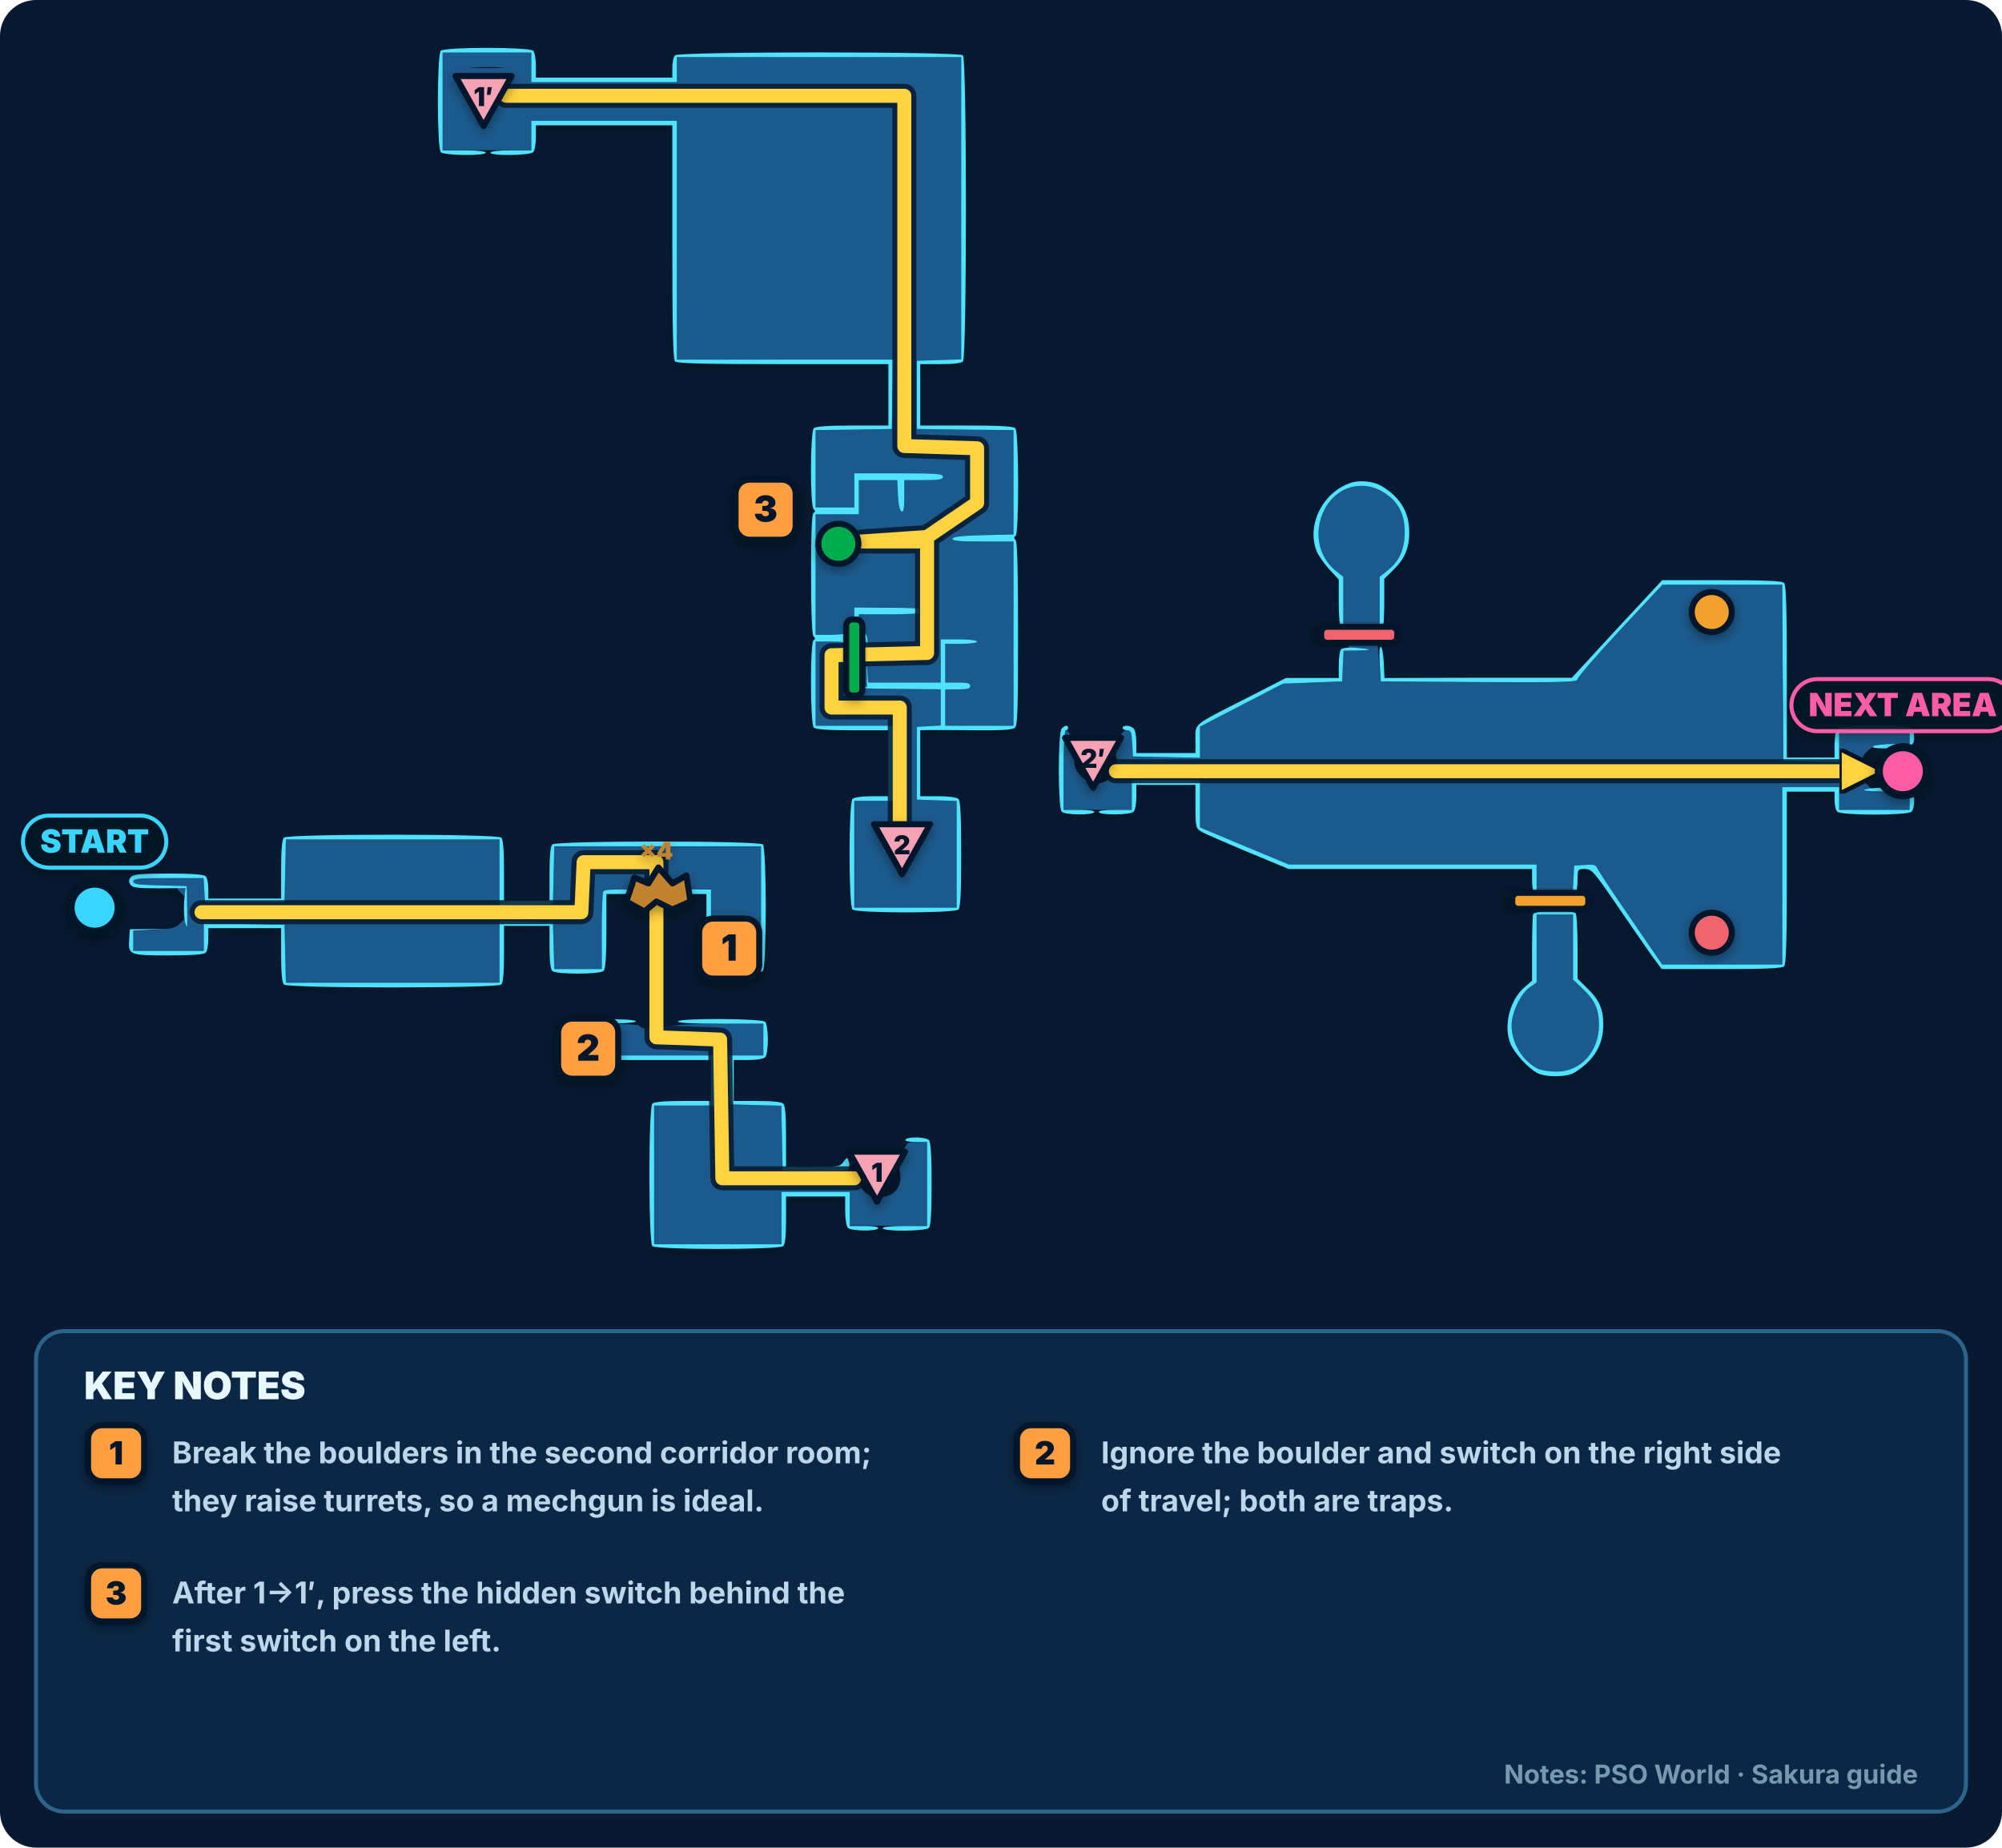
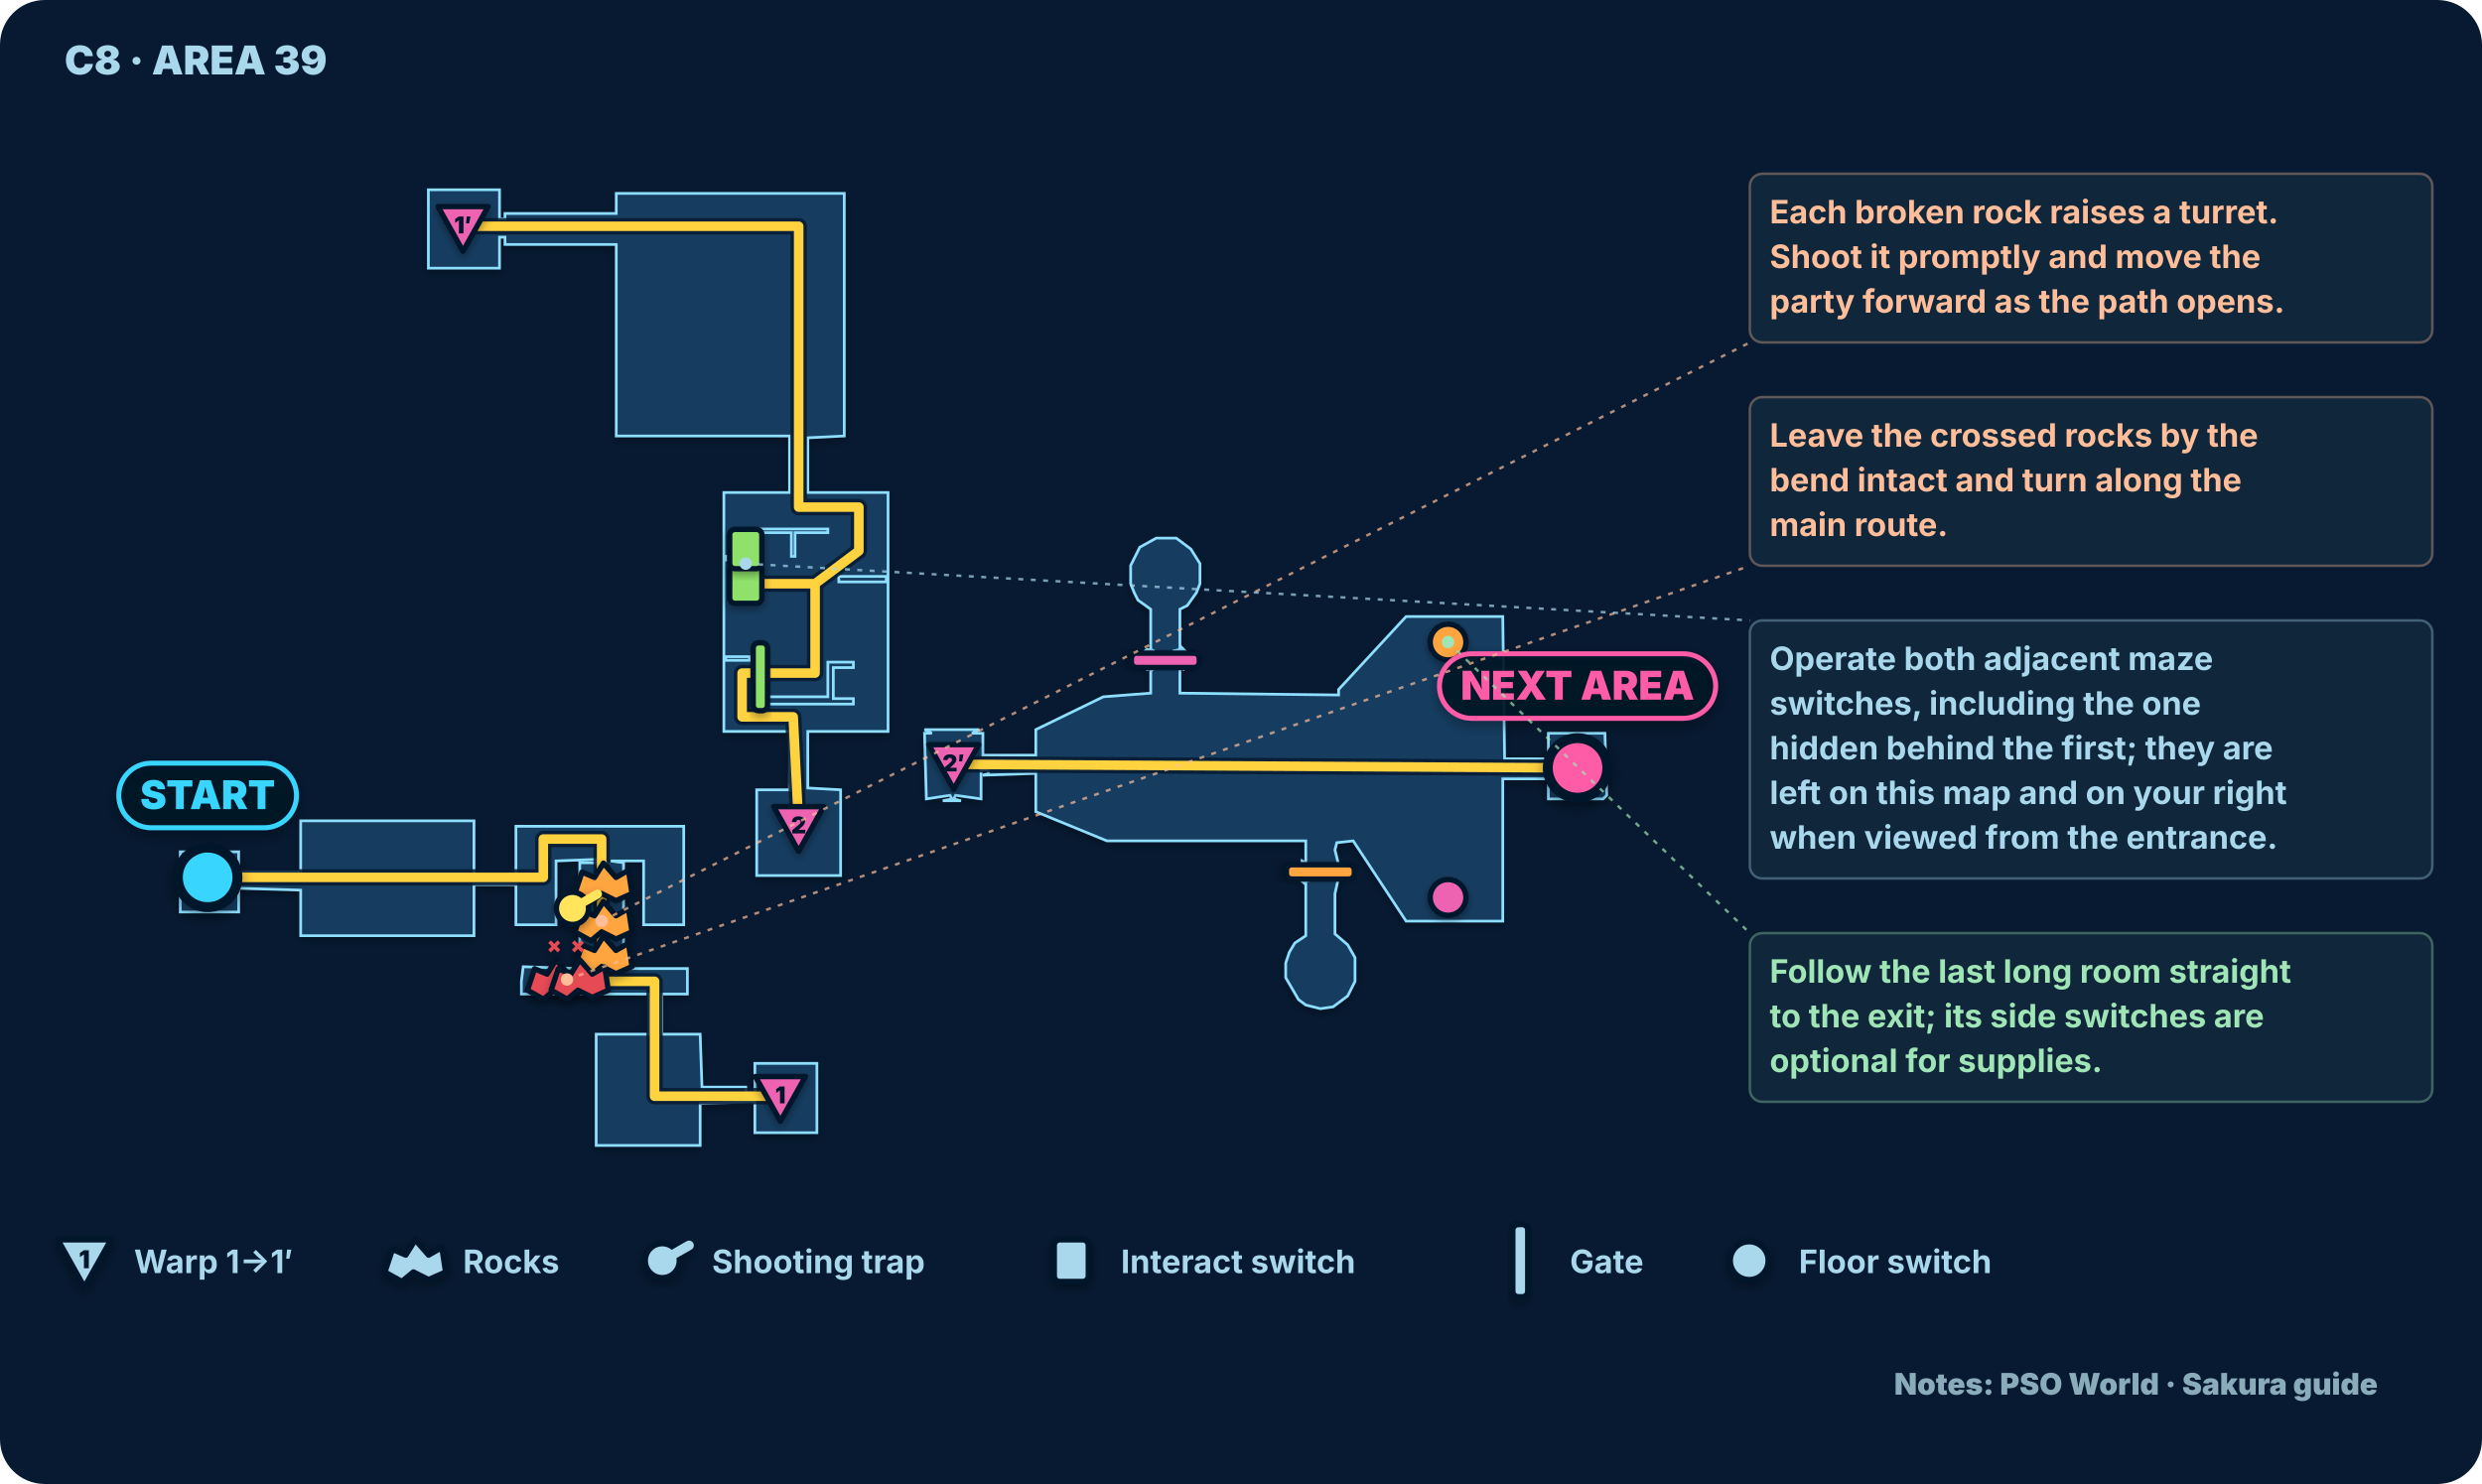
- <svg xmlns="http://www.w3.org/2000/svg" viewBox="0 0 1000 923" role="img" aria-labelledby="title desc" shape-rendering="geometricPrecision">
+ <svg xmlns="http://www.w3.org/2000/svg" viewBox="0 0 1000 598" role="img" aria-labelledby="title desc" shape-rendering="geometricPrecision">
  <defs>
    <filter id="shadow" x="-30%" y="-30%" width="160%" height="160%">
      <feDropShadow dx="0" dy="2" stdDeviation="2.5" flood-color="#000" flood-opacity=".35" />
    </filter>
-     <pattern id="dark-hatch" width="8.802" height="8.802" patternUnits="userSpaceOnUse" patternTransform="rotate(45)">
-       <rect width="8.802" height="8.802" fill="#000" fill-opacity=".25" />
-       <path d="M0 0V8.802" stroke="#4fe3ff" stroke-opacity=".25" stroke-width="2.641" />
+     <pattern id="dark-hatch" width="13.607" height="13.607" patternUnits="userSpaceOnUse" patternTransform="rotate(45)">
+       <rect width="13.607" height="13.607" fill="#000" fill-opacity=".25" />
+       <path d="M0 0V13.607" stroke="#4fe3ff" stroke-opacity=".25" stroke-width="4.082" />
    </pattern>
    <marker id="arrow-main" viewBox="0 0 10 10" refX="6" refY="5" markerWidth="3.2" markerHeight="3.2" orient="auto-start-reverse">
      <path d="M0 0 10 5 0 10Z" fill="#ffd23f" stroke="#061329" stroke-width="1" />
    </marker>
    <marker id="arrow-split" viewBox="0 0 10 10" refX="6" refY="5" markerWidth="3.2" markerHeight="3.2" orient="auto-start-reverse">
      <path d="M0 0 10 5 0 10Z" fill="#f5f7ff" stroke="#061329" stroke-width="1" />
    </marker>
    <marker id="arrow-solo" viewBox="0 0 10 10" refX="6" refY="5" markerWidth="3.2" markerHeight="3.2" orient="auto-start-reverse">
      <path d="M0 0 10 5 0 10Z" fill="#b48cff" stroke="#061329" stroke-width="1" />
    </marker>
  </defs>
-   <rect width="1000" height="923" rx="18" fill="#071a31" />
-   <g transform="translate(-35.6686 24) scale(1.13609)">
+   <rect width="1000" height="598" rx="18" fill="#071a31" />
+   <text x="26" y="30" text-anchor="start" fill="#a9d8ed" font-family="system-ui,-apple-system,sans-serif" font-size="16" font-weight="900">C8 · AREA 39</text>
+   <g transform="translate(6.49398 75) scale(0.73494)">
    <g filter="url(#shadow)">
-       <g transform="translate(0,548) scale(0.1,-0.1)" fill="#1f5a8c" stroke="none">
-         <path d="M2260 5245 l0 -214 195 0 195 0 0 64 0 65 320 0 320 0 0 -525 0 -525 475 0 476 0 -3 -152 -3 -153 -167 -3 -168 -2 0 -170 0 -170 85 0 85 0 0 75 0 75 195 0 c167 0 195 -2 195 -15 0 -12 -16 -15 -85 -15 l-85 0 0 -71 c0 -52 -3 -70 -12 -67 -8 3 -14 29 -16 71 l-3 67 -84 0 -85 0 0 -75 0 -75 -95 0 -95 0 0 -265 0 -265 68 0 c86 1 102 12 102 74 l0 46 153 0 c89 0 146 -4 138 -9 -11 -7 -11 -9 0 -14 8 -3 -50 -6 -128 -6 l-143 -1 0 -33 c0 -21 7 -36 20 -45 15 -9 20 -22 18 -55 l-1 -42 -4 42 c-5 51 -27 68 -64 50 -20 -10 -24 -19 -22 -52 0 -25 -1 -30 -4 -12 -4 26 -6 27 -69 27 l-64 0 0 -185 0 -185 170 0 170 0 0 -165 0 -165 -85 0 -85 0 0 -235 0 -235 225 0 225 0 0 235 0 234 -87 3 -88 3 0 160 0 160 53 3 52 3 0 80 0 79 -197 2 c-109 1 -182 3 -163 5 l35 4 -1 62 c-1 56 0 57 3 10 l4 -53 159 0 160 0 0 95 0 95 80 0 c47 0 80 -4 80 -10 0 -6 -30 -10 -70 -10 l-70 0 0 -85 0 -85 55 0 c42 0 55 -3 55 -15 0 -12 -13 -15 -55 -15 l-55 0 0 -80 0 -80 150 0 150 0 0 405 0 405 -136 0 c-104 0 -135 3 -132 13 3 8 42 13 136 15 l132 3 0 229 0 230 -212 2 -213 3 0 150 0 150 98 3 97 3 0 664 0 665 -625 0 -625 0 0 -55 0 -55 -320 0 -320 0 0 65 0 65 -195 0 -195 0 0 -215z m263 148 c-34 -2 -93 -2 -130 0 -37 2 -9 3 62 3 72 0 102 -1 68 -3z M6258 3550 c-57 -17 -97 -51 -122 -102 -47 -94 -26 -205 50 -266 l34 -27 0 -107 0 -108 80 0 80 0 0 108 0 107 35 28 c52 41 75 94 75 169 0 47 -6 73 -23 103 -41 73 -139 117 -209 95z M7436 2920 c-102 -110 -186 -207 -186 -215 0 -13 -52 -15 -432 -13 l-433 3 -8 90 c-5 50 -8 102 -8 118 0 27 -1 27 -64 27 l-63 0 0 -45 0 -44 51 -4 52 -3 -62 -2 -62 -2 -3 -67 -3 -68 -130 -5 -130 -5 -182 -94 -183 -95 0 -68 0 -69 -147 3 -148 3 -3 58 c-3 49 -6 57 -23 57 -28 0 -60 -72 -49 -110 28 -97 -78 -164 -150 -95 -32 31 -39 56 -28 99 8 30 -22 106 -42 106 -6 0 -10 -67 -10 -174 l0 -175 150 0 150 0 0 65 0 64 150 0 150 0 0 -104 0 -103 195 -82 195 -81 545 0 545 0 0 -60 0 -60 80 0 79 0 3 58 3 57 48 3 c38 3 48 0 54 -15 4 -10 69 -109 146 -220 l139 -203 264 0 264 0 0 390 0 390 125 0 125 0 0 -50 0 -50 155 0 155 0 0 40 0 40 -112 1 c-62 1 -100 4 -84 6 l28 5 -23 24 c-17 18 -22 36 -22 70 0 40 4 51 31 76 29 25 39 28 107 28 l75 0 0 30 0 30 -155 0 -155 0 0 -70 0 -71 -122 3 -123 3 -3 388 -2 387 -264 0 -263 0 -187 -200z M1568 1863 l-3 -138 -175 0 -175 0 -3 53 -3 52 -155 0 c-129 0 -154 -2 -154 -15 0 -12 22 -15 118 -17 l117 -3 1 -100 c1 -55 -1 -87 -3 -71 l-5 28 -24 -23 c-21 -19 -38 -23 -114 -27 l-90 -4 0 -44 0 -44 155 0 155 0 0 60 0 60 178 -2 177 -3 3 -127 3 -128 469 0 470 0 0 135 0 136 118 -3 117 -3 3 -102 3 -103 104 0 105 0 2 173 3 172 85 3 c46 2 90 8 97 14 18 15 89 14 108 -2 10 -9 43 -12 100 -11 l85 2 0 -175 0 -176 110 0 110 0 0 270 0 270 -455 0 -454 0 -3 -127 -3 -128 -117 -3 -118 -3 0 146 0 145 -470 0 -469 0 -3 -137z M1105 1770 c10 -11 20 -20 22 -20 1 0 3 9 3 20 0 14 -7 20 -22 20 -20 0 -21 -1 -3 -20z M7083 1720 l0 -40 67 0 67 0 0 40 0 40 -67 0 -67 0 0 -40z M7070 1521 l0 -150 -31 -22 c-40 -28 -79 -111 -79 -167 0 -76 46 -154 113 -189 16 -8 54 -14 85 -14 106 0 186 88 186 206 -1 71 -17 107 -74 161 l-40 38 0 143 0 143 -80 0 -80 0 0 -149z M2780 1120 l0 -70 340 0 340 0 0 -110 0 -110 -135 0 -135 0 0 -305 0 -305 280 0 280 0 0 115 0 115 150 0 150 0 0 -74 0 -74 170 -1 170 -1 0 185 0 185 -44 0 c-43 0 -44 -1 -64 -50 -14 -34 -18 -58 -13 -77 17 -66 -21 -116 -89 -116 -47 0 -73 20 -102 78 -12 22 -24 42 -28 45 -4 3 -10 12 -14 20 -3 8 -4 5 -2 -8 l4 -23 -141 3 -142 3 -3 142 -3 142 -112 3 -112 3 -3 108 -3 107 76 0 75 0 0 70 0 70 -187 0 c-131 0 -204 -5 -242 -15 -53 -14 -106 -11 -117 6 -3 5 -81 9 -175 9 l-169 0 0 -70z" />
+       <g id="c8-floor" data-source="PSO World area_39.png">
+         <defs>
+           <clipPath id="c8-floor-clip">
+             <path d="M226 24L226 45L265 45L265 28L268 28L268 32L329 32L329 137L424 137L424 168L388 168L388 299L424 299L424 331L406 331L406 378L452 378L452 331L434 330L434 299L478 299L478 168L434 168L434 138L454 137L454 4L329 4L329 15L268 15L268 18L265 18L265 2L226 2Z M625 193L616 198L611 208L611 218L613 223L615 227L622 232L622 254L624 255L620 254L614 259L620 265L624 264L622 266L622 278L596 280L559 298L559 312L530 312L530 300L524 300L528 298L498 298L502 300L498 300L499 336L512 334L513 336L508 337L518 337L514 336L515 334L529 336L529 320L533 320L533 322L530 323L559 322L559 343L598 359L707 359L707 371L705 370L705 372L702 372L699 376L706 382L706 380L712 380L707 381L707 411L701 415L698 420L696 426L696 434L703 446L707 449L715 451L722 450L730 444L734 436L734 423L730 416L723 410L723 388L725 379L730 375L729 372L725 372L723 364L724 360L733 359L762 403L815 403L815 325L840 325L840 336L870 336L872 334L871 300L840 300L840 314L816 314L815 236L762 236L725 276L725 279L638 278L638 264L640 265L643 261L646 261L646 258L644 258L639 253L639 255L634 255L638 254L638 232L642 230L647 223L649 218L649 207L644 199L636 193Z M156 362L156 376L122 376L122 365L90 365L90 398L122 398L122 385L156 386L156 411L251 411L251 383L274 383L274 405L296 405L296 370L322 369L324 371L309 371L309 429L278 428L277 436L277 443L347 443L347 465L318 465L318 526L375 526L375 503L405 502L405 519L439 519L439 481L405 481L405 497L400 497L400 494L376 494L375 465L354 465L354 443L368 443L368 429L333 429L333 371L326 370L344 370L344 405L366 405L366 351L274 351L274 378L251 378L251 348L156 348Z" clip-rule="evenodd" />
+           </clipPath>
+           <pattern id="c8-dark-hatch" width="8" height="8" patternUnits="userSpaceOnUse">
+             <path d="M-2 2L2-2M0 8L8 0M6 10L10 6" fill="none" stroke="#4fe3ff" stroke-opacity=".18" stroke-width="1" />
+           </pattern>
+         </defs>
+         <path d="M226 24L226 45L265 45L265 28L268 28L268 32L329 32L329 137L424 137L424 168L388 168L388 299L424 299L424 331L406 331L406 378L452 378L452 331L434 330L434 299L478 299L478 168L434 168L434 138L454 137L454 4L329 4L329 15L268 15L268 18L265 18L265 2L226 2Z M625 193L616 198L611 208L611 218L613 223L615 227L622 232L622 254L624 255L620 254L614 259L620 265L624 264L622 266L622 278L596 280L559 298L559 312L530 312L530 300L524 300L528 298L498 298L502 300L498 300L499 336L512 334L513 336L508 337L518 337L514 336L515 334L529 336L529 320L533 320L533 322L530 323L559 322L559 343L598 359L707 359L707 371L705 370L705 372L702 372L699 376L706 382L706 380L712 380L707 381L707 411L701 415L698 420L696 426L696 434L703 446L707 449L715 451L722 450L730 444L734 436L734 423L730 416L723 410L723 388L725 379L730 375L729 372L725 372L723 364L724 360L733 359L762 403L815 403L815 325L840 325L840 336L870 336L872 334L871 300L840 300L840 314L816 314L815 236L762 236L725 276L725 279L638 278L638 264L640 265L643 261L646 261L646 258L644 258L639 253L639 255L634 255L638 254L638 232L642 230L647 223L649 218L649 207L644 199L636 193Z M156 362L156 376L122 376L122 365L90 365L90 398L122 398L122 385L156 386L156 411L251 411L251 383L274 383L274 405L296 405L296 370L322 369L324 371L309 371L309 429L278 428L277 436L277 443L347 443L347 465L318 465L318 526L375 526L375 503L405 502L405 519L439 519L439 481L405 481L405 497L400 497L400 494L376 494L375 465L354 465L354 443L368 443L368 429L333 429L333 371L326 370L344 370L344 405L366 405L366 351L274 351L274 378L251 378L251 348L156 348Z" fill="#173d60" fill-rule="evenodd" />
+         <g id="c8-dark-rooms" clip-path="url(#c8-floor-clip)">
+           <path d="" fill="#102b42" />
+           <path d="" fill="url(#c8-dark-hatch)" />
+         </g>
      </g>
    </g>
-     <g transform="translate(0,548) scale(0.1,-0.1)" fill="#4fe3ff" stroke="none">
-       <path d="M2252 5468 c-17 -17 -17 -429 0 -446 15 -15 198 -17 198 -2 0 6 -38 10 -95 10 l-95 0 0 215 0 215 195 0 195 0 0 -65 0 -65 320 0 320 0 0 55 0 55 625 0 625 0 0 -665 0 -664 -97 -3 -98 -3 0 -150 0 -150 213 -3 212 -2 0 -230 0 -229 -132 -3 c-94 -2 -133 -7 -136 -15 -3 -10 28 -13 132 -13 l136 0 0 -405 0 -405 -150 0 -150 0 0 80 0 80 55 0 c42 0 55 3 55 15 0 12 -13 15 -55 15 l-55 0 0 85 0 85 70 0 c40 0 70 4 70 10 0 6 -33 10 -80 10 l-80 0 0 -95 0 -95 -160 0 -159 0 -4 53 c-3 47 -4 46 -3 -10 l1 -62 -35 -4 c-19 -2 54 -4 163 -5 l197 -2 0 -79 0 -80 -52 -3 -53 -3 0 -160 0 -160 88 -3 87 -3 0 -234 0 -235 -225 0 -225 0 0 235 0 235 85 0 85 0 0 165 0 165 -170 0 -170 0 0 185 0 185 64 0 c63 0 65 -1 69 -27 3 -18 4 -13 4 12 -2 33 2 42 22 52 37 18 59 1 64 -50 l4 -42 1 42 c2 33 -3 46 -18 55 -13 9 -20 24 -20 45 l0 33 143 0 c83 0 136 4 128 9 -11 7 -11 9 0 14 8 3 -55 6 -138 6 l-153 1 0 -46 c0 -62 -16 -73 -102 -74 l-68 0 0 265 0 265 95 0 95 0 0 75 0 75 85 0 84 0 3 -67 c2 -42 8 -68 16 -71 9 -3 12 15 12 67 l0 71 85 0 c69 0 85 3 85 15 0 13 -28 15 -195 15 l-195 0 0 -75 0 -75 -85 0 -85 0 0 170 0 170 168 2 167 3 3 153 3 152 -476 0 -475 0 0 525 0 525 -320 0 -320 0 0 -65 0 -65 -90 0 c-53 0 -90 -4 -90 -10 0 -15 173 -13 188 2 7 7 12 36 12 65 l0 53 300 0 300 0 0 -513 c0 -386 3 -516 12 -525 9 -9 128 -12 475 -12 l463 0 0 -135 0 -135 -158 0 c-110 0 -162 -4 -170 -12 -16 -16 -17 -339 -1 -355 8 -8 8 -13 0 -17 -8 -5 -11 -91 -11 -270 0 -175 4 -266 11 -273 8 -8 8 -13 0 -17 -16 -10 -15 -368 1 -384 8 -8 60 -12 170 -12 l158 0 0 -145 0 -145 -73 0 c-43 0 -78 -5 -85 -12 -17 -17 -17 -469 0 -486 17 -17 449 -17 466 0 9 9 12 77 12 243 0 166 -3 234 -12 243 -7 7 -43 12 -90 12 l-78 0 0 145 0 145 48 1 c26 0 116 0 200 -1 105 -1 158 2 168 11 12 10 14 77 14 413 0 276 -3 405 -11 413 -8 8 -8 13 0 17 16 10 15 458 -1 474 -9 9 -70 12 -215 12 l-203 0 0 135 0 135 88 0 c55 0 92 4 100 12 17 17 17 1329 0 1346 -17 17 -1249 17 -1266 0 -7 -7 -12 -31 -12 -55 l0 -43 -300 0 -300 0 0 53 c0 29 -5 58 -12 65 -17 17 -389 17 -406 0z M6247 3566 c-121 -44 -190 -188 -143 -301 8 -18 33 -54 55 -78 l41 -44 0 -101 c0 -63 4 -103 11 -108 6 -3 49 -7 95 -8 61 -1 85 3 89 12 3 8 5 57 5 111 l0 97 36 35 c53 51 74 98 74 169 0 88 -38 153 -120 203 -38 23 -100 29 -143 13z m158 -45 c58 -39 85 -92 85 -169 0 -75 -23 -128 -75 -169 l-35 -28 0 -107 0 -108 -80 0 -80 0 0 108 0 107 -34 27 c-76 61 -97 172 -50 266 53 106 173 139 269 73z M7423 2926 l-198 -215 -412 0 -412 -1 -3 67 c-2 36 -7 68 -13 70 -6 2 -8 -25 -5 -74 l5 -78 433 -3 c380 -2 432 0 432 13 0 8 84 105 186 215 l187 200 263 0 264 0 2 -387 3 -388 123 -3 122 -3 0 71 0 70 155 0 155 0 0 -30 0 -30 -72 0 c-40 0 -80 -5 -88 -10 -10 -7 12 -10 70 -10 93 0 110 8 110 50 0 14 -5 31 -12 38 -17 17 -309 17 -326 0 -7 -7 -12 -38 -12 -70 l0 -58 -105 0 -105 0 0 378 c0 281 -3 381 -12 390 -9 9 -84 12 -274 12 l-262 0 -199 -214z M6210 2836 c-5 -5 -10 -36 -10 -68 l0 -58 -116 0 -116 0 -166 -85 c-248 -126 -232 -113 -232 -185 l0 -60 -130 0 -130 0 0 48 c0 26 -5 53 -12 60 -15 15 -48 16 -48 2 0 -5 9 -10 20 -10 16 0 19 -8 22 -57 l3 -58 148 -3 147 -3 0 69 0 68 183 95 182 94 130 5 130 5 3 68 3 67 62 1 c70 1 66 5 -10 12 -29 2 -57 -1 -63 -7z M4982 2488 c-17 -17 -17 -349 0 -366 15 -15 134 -16 143 -2 4 6 -20 10 -64 10 l-71 0 0 175 c0 110 4 175 10 175 6 0 10 5 10 10 0 14 -13 13 -28 -2z M5290 2195 l0 -65 -76 0 c-47 0 -73 -4 -69 -10 9 -14 138 -13 153 2 7 7 12 36 12 65 l0 53 130 0 130 0 0 -95 c0 -87 2 -96 23 -109 12 -8 104 -48 204 -90 l183 -76 535 0 535 0 0 -47 c0 -27 4 -52 8 -58 4 -5 45 -10 92 -10 47 0 88 5 92 10 4 6 8 31 8 58 0 46 0 47 33 47 30 -1 38 -10 142 -162 61 -89 129 -188 152 -220 l43 -58 263 0 c191 0 266 3 275 12 9 9 12 109 12 390 l0 378 105 0 105 0 0 -38 c0 -21 5 -43 12 -50 17 -17 309 -17 326 0 16 16 16 80 0 96 -13 13 -153 15 -203 2 -20 -5 9 -8 83 -9 l112 -1 0 -40 0 -40 -155 0 -155 0 0 50 0 50 -125 0 -125 0 0 -390 0 -390 -264 0 -264 0 -139 203 c-77 111 -142 210 -146 220 -6 15 -16 18 -54 15 l-48 -3 -3 -57 -3 -58 -79 0 -80 0 0 60 0 60 -545 0 -545 0 -195 81 -195 82 0 103 0 104 -150 0 -150 0 0 -65z M1562 2008 c-8 -8 -12 -54 -12 -140 l0 -128 -160 0 -160 0 0 43 c0 24 -5 48 -12 55 -8 8 -59 12 -164 12 -126 0 -154 -3 -165 -16 -9 -11 -10 -20 -2 -32 9 -14 29 -17 126 -17 l116 1 -5 -56 c-3 -30 -1 -73 4 -95 9 -34 10 -24 9 60 l-2 100 -117 3 c-96 2 -118 5 -118 17 0 13 25 15 154 15 l155 0 3 -52 3 -53 175 0 175 0 3 138 3 137 469 0 470 0 0 -145 0 -146 118 3 117 3 3 128 3 127 454 0 455 0 0 -270 0 -270 -110 0 -110 0 0 175 0 175 -80 0 c-47 0 -80 -4 -80 -10 0 -6 30 -10 70 -10 l70 0 0 -163 c0 -113 4 -167 12 -175 16 -16 220 -16 236 0 17 17 17 539 0 556 -17 17 -909 17 -926 0 -8 -8 -12 -52 -12 -130 l0 -118 -100 0 -100 0 0 133 c0 90 -4 137 -12 145 -17 17 -939 17 -956 0z M2967 1773 c-4 -3 -7 -82 -7 -175 l0 -168 -105 0 -104 0 -3 103 -3 102 -117 3 -118 3 0 -136 0 -135 -470 0 -469 0 -3 128 -3 127 -177 3 -178 2 0 -60 0 -60 -155 0 -155 0 0 45 0 44 78 4 77 3 -85 0 -85 -1 -3 -43 c-5 -70 0 -72 172 -72 105 0 156 4 164 12 7 7 12 34 12 60 l0 48 160 0 160 0 0 -118 c0 -78 4 -122 12 -130 17 -17 939 -17 956 0 8 8 12 53 12 135 l0 123 100 0 100 0 0 -93 c0 -59 4 -97 12 -105 16 -16 210 -16 226 0 8 8 12 62 12 175 l0 163 69 0 c39 0 73 5 76 10 7 11 -147 14 -158 3z M7055 1672 c-3 -8 -5 -77 -5 -153 l0 -140 -31 -27 c-67 -56 -96 -171 -64 -250 18 -43 77 -107 118 -129 39 -20 131 -19 165 3 85 53 125 121 125 209 0 70 -17 110 -74 164 l-39 39 0 138 c0 77 -4 144 -8 149 -11 16 -181 13 -187 -3z m175 -145 l0 -143 40 -38 c57 -54 73 -90 74 -161 0 -118 -80 -206 -186 -206 -31 0 -69 6 -85 14 -67 35 -113 113 -113 189 0 56 39 139 79 167 l31 22 0 150 0 149 80 0 80 0 0 -143z M2772 1198 c-16 -16 -16 -140 0 -156 9 -9 98 -12 340 -12 l328 0 0 -90 0 -90 -123 0 c-82 0 -127 -4 -135 -12 -17 -17 -17 -609 0 -626 17 -17 559 -17 576 0 8 8 12 48 12 115 l0 103 130 0 130 0 0 -63 c0 -36 5 -68 12 -75 14 -14 124 -16 133 -2 4 6 -18 10 -59 10 l-66 0 0 75 0 75 -150 0 -150 0 0 -115 0 -115 -280 0 -280 0 0 305 0 305 135 0 135 0 0 110 0 110 -340 0 -340 0 0 70 0 70 165 0 c103 0 165 4 165 10 0 15 -323 13 -338 -2z M3295 1200 c-4 -7 60 -10 184 -10 l191 0 0 -70 0 -70 -75 0 -76 0 3 -107 3 -108 112 -3 112 -3 3 -142 3 -142 143 -3 c120 -2 143 0 148 13 4 8 3 23 -1 33 -6 15 -8 15 -22 -5 -15 -22 -22 -23 -134 -23 l-119 0 0 133 c0 90 -4 137 -12 145 -8 8 -48 12 -115 12 l-103 0 0 90 0 90 63 0 c36 0 68 5 75 12 7 7 12 40 12 78 0 38 -5 71 -12 78 -15 15 -374 17 -383 2z M4295 680 c-4 -6 13 -10 44 -10 l51 0 0 -185 0 -185 -101 0 c-64 0 -98 -4 -94 -10 9 -15 188 -13 203 2 8 8 12 66 12 193 0 127 -4 185 -12 193 -14 14 -94 16 -103 2z" />
+     <g id="c8-walls" fill="none" stroke="#8edfff" stroke-width="1.5" stroke-linejoin="miter">
+       <path d="M226 24L226 45L265 45L265 28L268 28L268 32L329 32L329 137L424 137L424 168L388 168L388 299L424 299L424 331L406 331L406 378L452 378L452 331L434 330L434 299L478 299L478 168L434 168L434 138L454 137L454 4L329 4L329 15L268 15L268 18L265 18L265 2L226 2Z M625 193L616 198L611 208L611 218L613 223L615 227L622 232L622 254L624 255L620 254L614 259L620 265L624 264L622 266L622 278L596 280L559 298L559 312L530 312L530 300L524 300L528 298L498 298L502 300L498 300L499 336L512 334L513 336L508 337L518 337L514 336L515 334L529 336L529 320L533 320L533 322L530 323L559 322L559 343L598 359L707 359L707 371L705 370L705 372L702 372L699 376L706 382L706 380L712 380L707 381L707 411L701 415L698 420L696 426L696 434L703 446L707 449L715 451L722 450L730 444L734 436L734 423L730 416L723 410L723 388L725 379L730 375L729 372L725 372L723 364L724 360L733 359L762 403L815 403L815 325L840 325L840 336L870 336L872 334L871 300L840 300L840 314L816 314L815 236L762 236L725 276L725 279L638 278L638 264L640 265L643 261L646 261L646 258L644 258L639 253L639 255L634 255L638 254L638 232L642 230L647 223L649 218L649 207L644 199L636 193Z M156 362L156 376L122 376L122 365L90 365L90 398L122 398L122 385L156 386L156 411L251 411L251 383L274 383L274 405L296 405L296 370L322 369L324 371L309 371L309 429L278 428L277 436L277 443L347 443L347 465L318 465L318 526L375 526L375 503L405 502L405 519L439 519L439 481L405 481L405 497L400 497L400 494L376 494L375 465L354 465L354 443L368 443L368 429L333 429L333 371L326 370L344 370L344 405L366 405L366 351L274 351L274 378L251 378L251 348L156 348Z" />
+       <path d="" />
+       <path d="M389 203L407 203L407 188L445 188L445 190L427 190L427 203L425 203L425 190L409 190L409 205L389 205Z M451 214L477 214L477 217L451 217Z M389 258L402 258L402 260L389 260Z M404 280L445 280L445 261L459 261L459 264L448 264L448 281L459 281L459 284L404 284Z" />
    </g>
-     <path d="M120 380 L287 380 L288 358 L320 358 L320 435 L348 436 L349 497 L407 497" fill="none" stroke="#071a31" stroke-opacity=".85" stroke-width="10.562" stroke-linecap="round" stroke-linejoin="round" />
-     <path data-role="main" d="M120 380 L287 380 L288 358 L320 358 L320 435 L348 436 L349 497 L407 497" fill="none" stroke="#ffd23f" stroke-width="6.161" stroke-linecap="round" stroke-linejoin="round" />
-     <path d="M254 21 L429 21 L429 175 L461 176 L461 200 L439 215 L410 217 L439 217 L439 266 L397 267 L397 290 L427 290 L427 340" fill="none" stroke="#071a31" stroke-opacity=".85" stroke-width="10.562" stroke-linecap="round" stroke-linejoin="round" />
-     <path data-role="main" d="M254 21 L429 21 L429 175 L461 176 L461 200 L439 215 L410 217 L439 217 L439 266 L397 267 L397 290 L427 290 L427 340" fill="none" stroke="#ffd23f" stroke-width="6.161" stroke-linecap="round" stroke-linejoin="round" />
-     <path d="M522 318 L852 318" fill="none" stroke="#071a31" stroke-opacity=".85" stroke-width="10.562" stroke-linecap="round" stroke-linejoin="round" />
-     <path data-role="main" d="M522 318 L852 318" fill="none" stroke="#ffd23f" stroke-width="6.161" stroke-linecap="round" stroke-linejoin="round" marker-end="url(#arrow-main)" />
-     <g transform="translate(244 22) scale(0.880208)" stroke="#061329" stroke-width="3" stroke-linejoin="round" filter="url(#shadow)">
-       <path d="M-14-11H14L0 14Z" fill="#f7a1b5" />
+     <path d="M105 379 L289 379 L289 358 L321 358 L321 436 L350 436 L350 499 L419 499" fill="none" stroke="#071a31" stroke-opacity=".85" stroke-width="8.98" stroke-linecap="round" stroke-linejoin="round" />
+     <path data-role="main" d="M105 379 L289 379 L289 358 L321 358 L321 436 L350 436 L350 499 L419 499" fill="none" stroke="#ffd23f" stroke-width="5.239" stroke-linecap="round" stroke-linejoin="round" />
+     <path d="M245 22 L429 22 L429 176 L462 176 L462 200 L438 218 L399 218 L399 199 L399 218 L438 218 L438 267 L398 267 L398 291 L426 291 L429 351" fill="none" stroke="#071a31" stroke-opacity=".85" stroke-width="8.98" stroke-linecap="round" stroke-linejoin="round" />
+     <path data-role="main" d="M245 22 L429 22 L429 176 L462 176 L462 200 L438 218 L399 218 L399 199 L399 218 L438 218 L438 267 L398 267 L398 291 L426 291 L429 351" fill="none" stroke="#ffd23f" stroke-width="5.239" stroke-linecap="round" stroke-linejoin="round" />
+     <path d="M514 317 L856 319" fill="none" stroke="#071a31" stroke-opacity=".85" stroke-width="8.98" stroke-linecap="round" stroke-linejoin="round" />
+     <path data-role="main" d="M514 317 L856 319" fill="none" stroke="#ffd23f" stroke-width="5.239" stroke-linecap="round" stroke-linejoin="round" marker-end="url(#arrow-main)" />
+     <g transform="translate(419 499) scale(0.979672)" stroke="#061329" stroke-width="3" stroke-linejoin="round" filter="url(#shadow)">
+       <path d="M-14-11H14L0 14Z" fill="#ed64b2" />
+       <text y="4" text-anchor="middle" font-family="system-ui,-apple-system,sans-serif" font-size="13" font-weight="950" fill="#061329" stroke="none">1</text>
+     </g>
+     <g transform="translate(245 22) scale(0.979672)" stroke="#061329" stroke-width="3" stroke-linejoin="round" filter="url(#shadow)">
+       <path d="M-14-11H14L0 14Z" fill="#ed64b2" />
      <text y="4" text-anchor="middle" font-family="system-ui,-apple-system,sans-serif" font-size="13" font-weight="950" fill="#061329" stroke="none">1′</text>
    </g>
-     <g transform="translate(400 218) scale(0.880208)" stroke="#061329" stroke-width="3" stroke-linejoin="round" filter="url(#shadow)">
-       <circle r="10" fill="#00ab4e" />
-     </g>
-     <g transform="translate(407 268) scale(0.880208)" stroke="#061329" stroke-width="3" stroke-linejoin="round" filter="url(#shadow)">
-       <rect x="-4" y="-19" width="8" height="38" rx="3" fill="#00ab4e" />
-     </g>
-     <g transform="translate(428 351) scale(0.880208)" stroke="#061329" stroke-width="3" stroke-linejoin="round" filter="url(#shadow)">
-       <path d="M-14-11H14L0 14Z" fill="#f7a1b5" />
+     <g transform="translate(429 351) scale(0.979672)" stroke="#061329" stroke-width="3" stroke-linejoin="round" filter="url(#shadow)">
+       <path d="M-14-11H14L0 14Z" fill="#ed64b2" />
      <text y="4" text-anchor="middle" font-family="system-ui,-apple-system,sans-serif" font-size="13" font-weight="950" fill="#061329" stroke="none">2</text>
    </g>
-     <g transform="translate(512 313) scale(0.880208)" stroke="#061329" stroke-width="3" stroke-linejoin="round" filter="url(#shadow)">
-       <path d="M-14-11H14L0 14Z" fill="#f7a1b5" />
+     <g transform="translate(514 317) scale(0.979672)" stroke="#061329" stroke-width="3" stroke-linejoin="round" filter="url(#shadow)">
+       <path d="M-14-11H14L0 14Z" fill="#ed64b2" />
      <text y="4" text-anchor="middle" font-family="system-ui,-apple-system,sans-serif" font-size="13" font-weight="950" fill="#061329" stroke="none">2′</text>
    </g>
-     <g transform="translate(320 370) scale(0.880208)" stroke="#061329" stroke-width="3" stroke-linejoin="round" filter="url(#shadow)">
-       <path d="M-15 6-11-6-4-3 1-11 8-3 15-7 17 6 8 10 0 6-6 11Z" fill="#c1832f" />
-       <text y="-15" text-anchor="middle" font-family="system-ui,-apple-system,sans-serif" font-size="12" font-weight="900" fill="#c1832f" stroke="none">×4</text>
+     <g transform="translate(321 382) scale(0.979672)" stroke="#061329" stroke-width="3" stroke-linejoin="round" filter="url(#shadow)">
+       <path d="M-15 6-11-6-4-3 1-11 8-3 15-7 17 6 8 10 0 6-6 11Z" fill="#ffa540" />
    </g>
-     <g transform="translate(417 495) scale(0.880208)" stroke="#061329" stroke-width="3" stroke-linejoin="round" filter="url(#shadow)">
-       <path d="M-14-11H14L0 14Z" fill="#f7a1b5" />
-       <text y="4" text-anchor="middle" font-family="system-ui,-apple-system,sans-serif" font-size="13" font-weight="950" fill="#061329" stroke="none">1</text>
+     <g transform="translate(321 403) scale(0.979672)" stroke="#061329" stroke-width="3" stroke-linejoin="round" filter="url(#shadow)">
+       <path d="M-15 6-11-6-4-3 1-11 8-3 15-7 17 6 8 10 0 6-6 11Z" fill="#ffa540" />
    </g>
-     <g transform="translate(629 258) scale(0.880208) rotate(90)" stroke="#061329" stroke-width="3" stroke-linejoin="round" filter="url(#shadow)">
-       <rect x="-4" y="-19" width="8" height="38" rx="3" fill="#f1636d" />
+     <g transform="translate(321 422) scale(0.979672)" stroke="#061329" stroke-width="3" stroke-linejoin="round" filter="url(#shadow)">
+       <path d="M-15 6-11-6-4-3 1-11 8-3 15-7 17 6 8 10 0 6-6 11Z" fill="#ffa540" />
    </g>
-     <g transform="translate(784 248) scale(0.880208)" stroke="#061329" stroke-width="3" stroke-linejoin="round" filter="url(#shadow)">
-       <circle r="10" fill="#f3a12d" />
+     <g transform="translate(295 435) scale(0.979672)" stroke="#061329" stroke-width="3" stroke-linejoin="round" filter="url(#shadow)">
+       <path d="M-15 6-11-6-4-3 1-11 8-3 15-7 17 6 8 10 0 6-6 11Z" fill="#e64c55" />
+       <text y="-15" text-anchor="middle" font-family="system-ui,-apple-system,sans-serif" font-size="12" font-weight="900" fill="#e64c55" stroke="none">×</text>
    </g>
-     <g transform="translate(713 375) scale(0.880208) rotate(90)" stroke="#061329" stroke-width="3" stroke-linejoin="round" filter="url(#shadow)">
-       <rect x="-4" y="-19" width="8" height="38" rx="3" fill="#f3a12d" />
+     <g transform="translate(308 435) scale(0.979672)" stroke="#061329" stroke-width="3" stroke-linejoin="round" filter="url(#shadow)">
+       <path d="M-15 6-11-6-4-3 1-11 8-3 15-7 17 6 8 10 0 6-6 11Z" fill="#e64c55" />
+       <text y="-15" text-anchor="middle" font-family="system-ui,-apple-system,sans-serif" font-size="12" font-weight="900" fill="#e64c55" stroke="none">×</text>
    </g>
-     <g transform="translate(784 389) scale(0.880208)" stroke="#061329" stroke-width="3" stroke-linejoin="round" filter="url(#shadow)">
-       <circle r="10" fill="#f1636d" />
+     <g transform="translate(305 396) scale(0.979672)" stroke="#061329" stroke-width="3" stroke-linejoin="round" filter="url(#shadow)">
+       <circle r="9" fill="#ffe45c" />
+       <path d="M0 0 14-8" stroke-width="5" stroke-linecap="round" stroke="#ffe45c" />
+     </g>
+     <g transform="translate(400 218) scale(0.979672)" stroke="#061329" stroke-width="3" stroke-linejoin="round" filter="url(#shadow)">
+       <rect x="-9" y="-11" width="18" height="22" rx="3" fill="#8ee26b" />
+     </g>
+     <g transform="translate(400 199) scale(0.979672)" stroke="#061329" stroke-width="3" stroke-linejoin="round" filter="url(#shadow)">
+       <rect x="-9" y="-11" width="18" height="22" rx="3" fill="#8ee26b" />
+     </g>
+     <g transform="translate(408 269) scale(0.979672)" stroke="#061329" stroke-width="3" stroke-linejoin="round" filter="url(#shadow)">
+       <rect x="-4" y="-19" width="8" height="38" rx="3" fill="#8ee26b" />
+     </g>
+     <g transform="translate(785 250) scale(0.979672)" stroke="#061329" stroke-width="3" stroke-linejoin="round" filter="url(#shadow)">
+       <circle r="10" fill="#ffa540" />
+     </g>
+     <g transform="translate(785 390) scale(0.979672)" stroke="#061329" stroke-width="3" stroke-linejoin="round" filter="url(#shadow)">
+       <circle r="10" fill="#ed64b2" />
+     </g>
+     <g transform="translate(630 260) scale(0.979672) rotate(90)" stroke="#061329" stroke-width="3" stroke-linejoin="round" filter="url(#shadow)">
+       <rect x="-4" y="-19" width="8" height="38" rx="3" fill="#ed64b2" />
+     </g>
+     <g transform="translate(715 376) scale(0.979672) rotate(90)" stroke="#061329" stroke-width="3" stroke-linejoin="round" filter="url(#shadow)">
+       <rect x="-4" y="-19" width="8" height="38" rx="3" fill="#ffa540" />
    </g>
  </g>
-   <g transform="translate(364.237 473.893)" filter="url(#shadow)">
-     <rect x="-15" y="-15" width="30" height="30" rx="7" fill="#ff9f43" stroke="#061329" stroke-width="3" />
-     <text x="0" y="6" text-anchor="middle" fill="#061329" font-family="system-ui,-apple-system,sans-serif" font-size="18" font-weight="950">1</text>
-   </g>
-   <g transform="translate(293.799 523.882)" filter="url(#shadow)">
-     <rect x="-15" y="-15" width="30" height="30" rx="7" fill="#ff9f43" stroke="#061329" stroke-width="3" />
-     <text x="0" y="6" text-anchor="middle" fill="#061329" font-family="system-ui,-apple-system,sans-serif" font-size="18" font-weight="950">2</text>
-   </g>
-   <g transform="translate(382.414 254.627)" filter="url(#shadow)">
-     <rect x="-15" y="-15" width="30" height="30" rx="7" fill="#ff9f43" stroke="#061329" stroke-width="3" />
-     <text x="0" y="6" text-anchor="middle" fill="#061329" font-family="system-ui,-apple-system,sans-serif" font-size="18" font-weight="950">3</text>
-   </g>
-   <g transform="translate(47.2663 453.444)" filter="url(#shadow)">
+   <g transform="translate(83.6627 353.542)" filter="url(#shadow)">
    <circle r="12" fill="#39d6ff" stroke="#061329" stroke-width="4" />
    <rect x="-35.8" y="-46" width="71.6" height="26" rx="13" fill="#061329" fill-opacity=".9" stroke="#39d6ff" stroke-width="2" />
    <text x="0" y="-27.5" text-anchor="middle" fill="#39d6ff" font-family="system-ui,-apple-system,sans-serif" font-size="16" font-weight="900">START</text>
  </g>
-   <g transform="translate(950.462 385.278)" filter="url(#shadow)">
+   <g transform="translate(635.602 309.446)" filter="url(#shadow)">
    <circle r="12" fill="#ff5ca8" stroke="#061329" stroke-width="4" />
    <rect x="-55.64" y="-46" width="111.28" height="26" rx="13" fill="#061329" fill-opacity=".9" stroke="#ff5ca8" stroke-width="2" />
    <text x="0" y="-27.5" text-anchor="middle" fill="#ff5ca8" font-family="system-ui,-apple-system,sans-serif" font-size="16" font-weight="900">NEXT AREA</text>
  </g>
-   <g transform="translate(18 665)">
-     <rect width="964" height="240" rx="14" fill="#0b2745" stroke="#2c648b" stroke-width="2" />
-     <text x="24" y="34" text-anchor="start" fill="#e7f9ff" font-family="system-ui,-apple-system,sans-serif" font-size="19" font-weight="900">KEY NOTES</text>
-     <g transform="translate(40 61)" filter="url(#shadow)">
-       <rect x="-14" y="-14" width="28" height="28" rx="7" fill="#ff9f43" stroke="#061329" stroke-width="3" />
-       <text x="0" y="5.6" text-anchor="middle" fill="#061329" font-family="system-ui,-apple-system,sans-serif" font-size="16" font-weight="950">1</text>
-     </g>
-     <text x="68" y="66" fill="#bcd7ea" font-family="system-ui,-apple-system,sans-serif" font-size="15" font-weight="650">
-       <tspan x="68" dy="0">Break the boulders in the second corridor room;</tspan>
-       <tspan x="68" dy="24">they raise turrets, so a mechgun is ideal.</tspan>
-     </text>
-     <g transform="translate(504 61)" filter="url(#shadow)">
-       <rect x="-14" y="-14" width="28" height="28" rx="7" fill="#ff9f43" stroke="#061329" stroke-width="3" />
-       <text x="0" y="5.6" text-anchor="middle" fill="#061329" font-family="system-ui,-apple-system,sans-serif" font-size="16" font-weight="950">2</text>
-     </g>
-     <text x="532" y="66" fill="#bcd7ea" font-family="system-ui,-apple-system,sans-serif" font-size="15" font-weight="650">
-       <tspan x="532" dy="0">Ignore the boulder and switch on the right side</tspan>
-       <tspan x="532" dy="24">of travel; both are traps.</tspan>
-     </text>
-     <g transform="translate(40 131)" filter="url(#shadow)">
-       <rect x="-14" y="-14" width="28" height="28" rx="7" fill="#ff9f43" stroke="#061329" stroke-width="3" />
-       <text x="0" y="5.6" text-anchor="middle" fill="#061329" font-family="system-ui,-apple-system,sans-serif" font-size="16" font-weight="950">3</text>
-     </g>
-     <text x="68" y="136" fill="#bcd7ea" font-family="system-ui,-apple-system,sans-serif" font-size="15" font-weight="650">
-       <tspan x="68" dy="0">After 1→1′, press the hidden switch behind the</tspan>
-       <tspan x="68" dy="24">first switch on the left.</tspan>
-     </text>
-     <text x="940" y="226" text-anchor="end" fill="#7698b1" font-family="system-ui,-apple-system,sans-serif" font-size="13" font-weight="650">Notes: PSO World · Sakura guide</text>
+   <path d="M242.41 371.181L705 138" fill="none" stroke="#ffbe99" stroke-opacity=".7" stroke-width="1" stroke-dasharray="2 3" />
+   <circle cx="242.41" cy="371.181" r="2.5" fill="#ffbe99" />
+   <path d="M228.446 394.699L705 228" fill="none" stroke="#ffbe99" stroke-opacity=".7" stroke-width="1" stroke-dasharray="2 3" />
+   <circle cx="228.446" cy="394.699" r="2.5" fill="#ffbe99" />
+   <path d="M300.47 227.133L705 250" fill="none" stroke="#a9d8ed" stroke-opacity=".7" stroke-width="1" stroke-dasharray="2 3" />
+   <circle cx="300.47" cy="227.133" r="2.5" fill="#a9d8ed" />
+   <path d="M583.422 258.735L705 376" fill="none" stroke="#a0e5b6" stroke-opacity=".7" stroke-width="1" stroke-dasharray="2 3" />
+   <circle cx="583.422" cy="258.735" r="2.5" fill="#a0e5b6" />
+   <g data-callout="rocks-spawn-turrets">
+     <rect data-callout-box="" x="705" y="70" width="275" height="68" rx="5" fill="#10263a" stroke="#ffbe99" stroke-opacity=".35" />
+     <text x="713" y="90" text-anchor="start" fill="#ffbe99" font-family="system-ui,-apple-system,sans-serif" font-size="13" font-weight="650">Each broken rock raises a turret.</text>
+     <text x="713" y="108" text-anchor="start" fill="#ffbe99" font-family="system-ui,-apple-system,sans-serif" font-size="13" font-weight="650">Shoot it promptly and move the</text>
+     <text x="713" y="126" text-anchor="start" fill="#ffbe99" font-family="system-ui,-apple-system,sans-serif" font-size="13" font-weight="650">party forward as the path opens.</text>
  </g>
+   <g data-callout="crossed-rocks-untouched">
+     <rect data-callout-box="" x="705" y="160" width="275" height="68" rx="5" fill="#10263a" stroke="#ffbe99" stroke-opacity=".35" />
+     <text x="713" y="180" text-anchor="start" fill="#ffbe99" font-family="system-ui,-apple-system,sans-serif" font-size="13" font-weight="650">Leave the crossed rocks by the</text>
+     <text x="713" y="198" text-anchor="start" fill="#ffbe99" font-family="system-ui,-apple-system,sans-serif" font-size="13" font-weight="650">bend intact and turn along the</text>
+     <text x="713" y="216" text-anchor="start" fill="#ffbe99" font-family="system-ui,-apple-system,sans-serif" font-size="13" font-weight="650">main route.</text>
+   </g>
+   <g data-callout="hidden-pair-maze-switches">
+     <rect data-callout-box="" x="705" y="250" width="275" height="104" rx="5" fill="#10263a" stroke="#a9d8ed" stroke-opacity=".35" />
+     <text x="713" y="270" text-anchor="start" fill="#a9d8ed" font-family="system-ui,-apple-system,sans-serif" font-size="13" font-weight="650">Operate both adjacent maze</text>
+     <text x="713" y="288" text-anchor="start" fill="#a9d8ed" font-family="system-ui,-apple-system,sans-serif" font-size="13" font-weight="650">switches, including the one</text>
+     <text x="713" y="306" text-anchor="start" fill="#a9d8ed" font-family="system-ui,-apple-system,sans-serif" font-size="13" font-weight="650">hidden behind the first; they are</text>
+     <text x="713" y="324" text-anchor="start" fill="#a9d8ed" font-family="system-ui,-apple-system,sans-serif" font-size="13" font-weight="650">left on this map and on your right</text>
+     <text x="713" y="342" text-anchor="start" fill="#a9d8ed" font-family="system-ui,-apple-system,sans-serif" font-size="13" font-weight="650">when viewed from the entrance.</text>
+   </g>
+   <g data-callout="last-room-side-switches">
+     <rect data-callout-box="" x="705" y="376" width="275" height="68" rx="5" fill="#10263a" stroke="#a0e5b6" stroke-opacity=".35" />
+     <text x="713" y="396" text-anchor="start" fill="#a0e5b6" font-family="system-ui,-apple-system,sans-serif" font-size="13" font-weight="650">Follow the last long room straight</text>
+     <text x="713" y="414" text-anchor="start" fill="#a0e5b6" font-family="system-ui,-apple-system,sans-serif" font-size="13" font-weight="650">to the exit; its side switches are</text>
+     <text x="713" y="432" text-anchor="start" fill="#a0e5b6" font-family="system-ui,-apple-system,sans-serif" font-size="13" font-weight="650">optional for supplies.</text>
+   </g>
+   <g transform="translate(34 508) scale(0.769231)" stroke="#061329" stroke-width="3" stroke-linejoin="round" filter="url(#shadow)">
+     <path d="M-14-11H14L0 14Z" fill="#a9d8ed" />
+     <text y="4" text-anchor="middle" font-family="system-ui,-apple-system,sans-serif" font-size="13" font-weight="950" fill="#061329" stroke="none">1</text>
+   </g>
+   <text x="54" y="513" text-anchor="start" fill="#a9d8ed" font-family="system-ui,-apple-system,sans-serif" font-size="13" font-weight="650">Warp 1→1′</text>
+   <g transform="translate(166.54 508) scale(0.769231)" stroke="#061329" stroke-width="3" stroke-linejoin="round" filter="url(#shadow)">
+     <path d="M-15 6-11-6-4-3 1-11 8-3 15-7 17 6 8 10 0 6-6 11Z" fill="#a9d8ed" />
+   </g>
+   <text x="186.54" y="513" text-anchor="start" fill="#a9d8ed" font-family="system-ui,-apple-system,sans-serif" font-size="13" font-weight="650">Rocks</text>
+   <g transform="translate(266.84 508) scale(0.769231)" stroke="#061329" stroke-width="3" stroke-linejoin="round" filter="url(#shadow)">
+     <circle r="9" fill="#a9d8ed" />
+     <path d="M0 0 14-8" stroke-width="5" stroke-linecap="round" stroke="#a9d8ed" />
+   </g>
+   <text x="286.84" y="513" text-anchor="start" fill="#a9d8ed" font-family="system-ui,-apple-system,sans-serif" font-size="13" font-weight="650">Shooting trap</text>
+   <g transform="translate(431.62 508) scale(0.769231)" stroke="#061329" stroke-width="3" stroke-linejoin="round" filter="url(#shadow)">
+     <rect x="-9" y="-11" width="18" height="22" rx="3" fill="#a9d8ed" />
+   </g>
+   <text x="451.62" y="513" text-anchor="start" fill="#a9d8ed" font-family="system-ui,-apple-system,sans-serif" font-size="13" font-weight="650">Interact switch</text>
+   <g transform="translate(612.52 508) scale(0.769231)" stroke="#061329" stroke-width="3" stroke-linejoin="round" filter="url(#shadow)">
+     <rect x="-4" y="-19" width="8" height="38" rx="3" fill="#a9d8ed" />
+   </g>
+   <text x="632.52" y="513" text-anchor="start" fill="#a9d8ed" font-family="system-ui,-apple-system,sans-serif" font-size="13" font-weight="650">Gate</text>
+   <g transform="translate(704.76 508) scale(0.769231)" stroke="#061329" stroke-width="3" stroke-linejoin="round" filter="url(#shadow)">
+     <circle r="10" fill="#a9d8ed" />
+   </g>
+   <text x="724.76" y="513" text-anchor="start" fill="#a9d8ed" font-family="system-ui,-apple-system,sans-serif" font-size="13" font-weight="650">Floor switch</text>
+   <text x="958" y="562" text-anchor="end" fill="#8aabba" font-family="system-ui,-apple-system,sans-serif" font-size="12" font-weight="900">Notes: PSO World · Sakura guide</text>
</svg>
